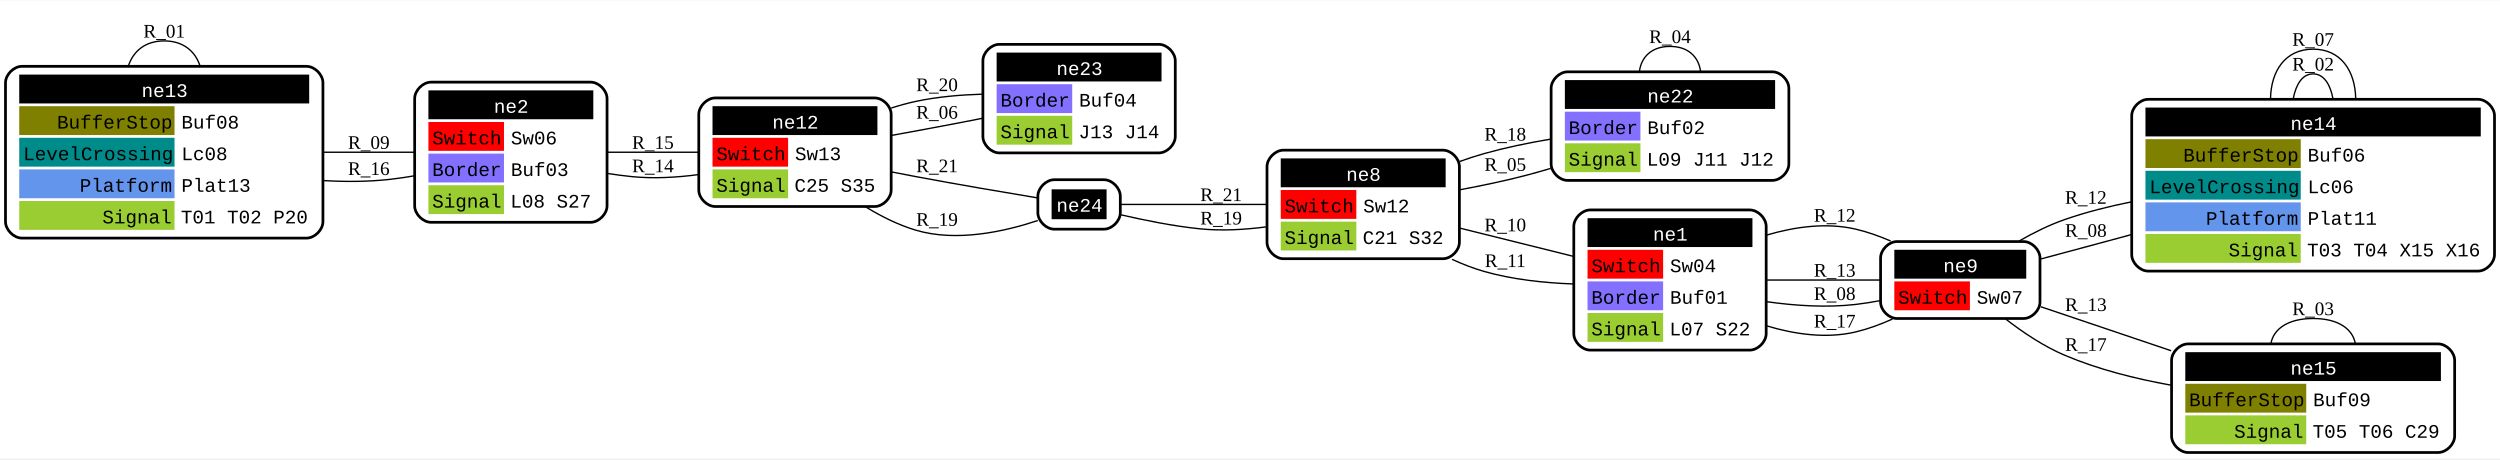
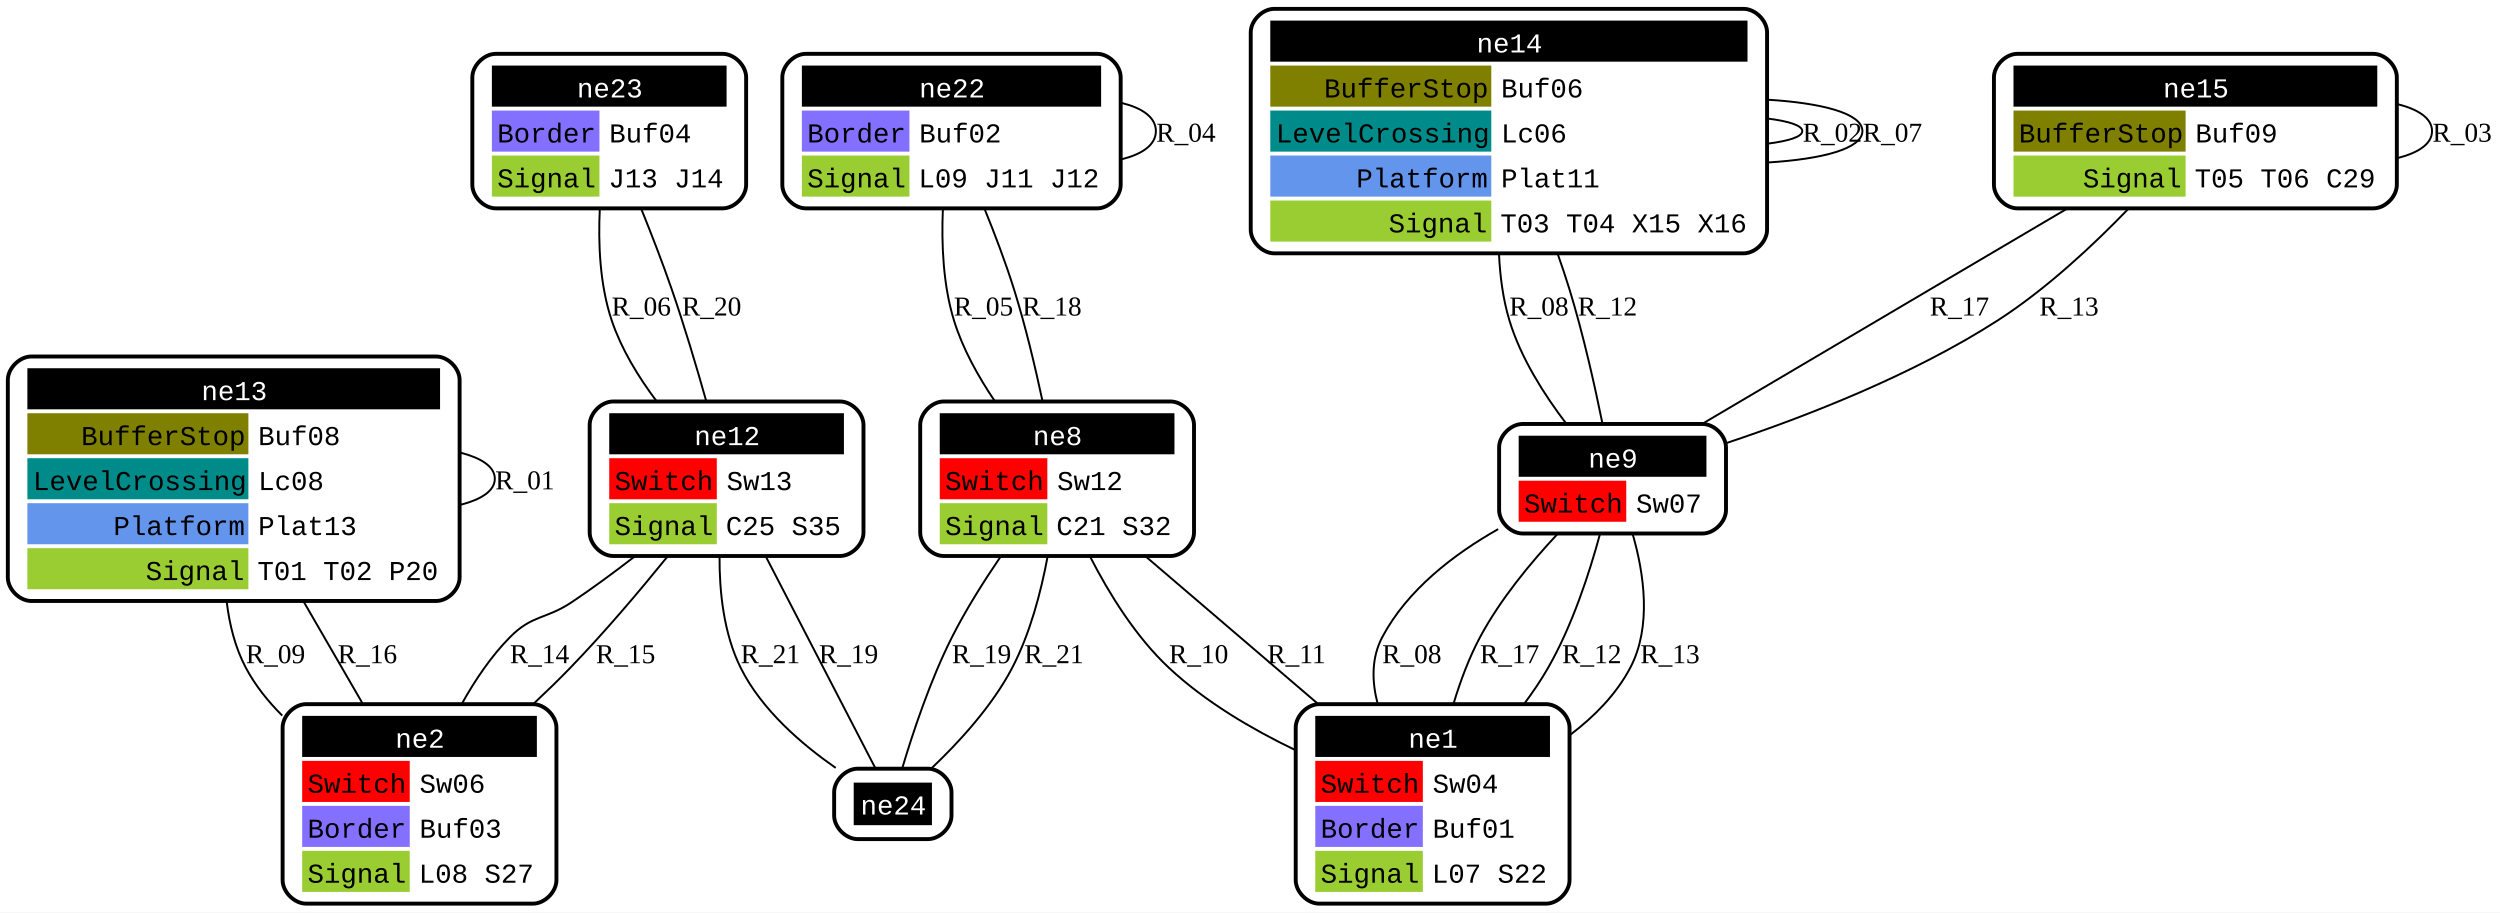
- <svg xmlns="http://www.w3.org/2000/svg" width="1819pt" height="334pt" viewBox="0.00 0.00 1819.25 333.50">
-   <g id="graph0" class="graph" transform="scale(1 1) rotate(0) translate(4 329.5)">
-     <polygon fill="white" stroke="none" points="-4,4 -4,-329.5 1815.25,-329.5 1815.25,4 -4,4" />
+ <svg xmlns="http://www.w3.org/2000/svg" width="7200pt" height="2628pt" viewBox="0.00 0.00 7200.00 2627.65">
+   <g id="graph0" class="graph" transform="scale(5.6327 5.6327) rotate(0) translate(4 462.5)">
+     <polygon fill="white" stroke="none" points="-4,4 -4,-462.5 1274.25,-462.5 1274.25,4 -4,4" />
    <g id="node1" class="node">
-       <path fill="white" stroke="black" stroke-width="2" d="M12,-156.5C12,-156.5 219,-156.5 219,-156.5 225,-156.5 231,-162.5 231,-168.5 231,-168.5 231,-269.5 231,-269.5 231,-275.5 225,-281.5 219,-281.5 219,-281.5 12,-281.5 12,-281.5 6,-281.5 0,-275.5 0,-269.5 0,-269.5 0,-168.5 0,-168.5 0,-162.5 6,-156.5 12,-156.5" />
-       <polygon fill="white" stroke="none" points="8,-160.5 8,-277.5 223,-277.5 223,-160.5 8,-160.5" />
-       <polygon fill="black" stroke="none" points="10,-254.5 10,-275.5 221,-275.5 221,-254.5 10,-254.5" />
-       <text text-anchor="start" x="99" y="-259.2" font-family="Courier New" font-size="14.00" fill="white">ne13</text>
-       <polygon fill="olive" stroke="none" points="10,-231.5 10,-252.5 123,-252.5 123,-231.5 10,-231.5" />
-       <text text-anchor="start" x="37.5" y="-236.2" font-family="Courier New" font-size="14.00">BufferStop</text>
-       <text text-anchor="start" x="128" y="-236.2" font-family="Courier New" font-size="14.00">Buf08</text>
-       <polygon fill="darkcyan" stroke="none" points="10,-208.5 10,-229.5 123,-229.5 123,-208.5 10,-208.5" />
-       <text text-anchor="start" x="12.88" y="-213.2" font-family="Courier New" font-size="14.00">LevelCrossing</text>
-       <text text-anchor="start" x="128" y="-213.2" font-family="Courier New" font-size="14.00">Lc08</text>
-       <polygon fill="cornflowerblue" stroke="none" points="10,-185.5 10,-206.5 123,-206.5 123,-185.5 10,-185.5" />
-       <text text-anchor="start" x="54" y="-190.2" font-family="Courier New" font-size="14.00">Platform</text>
-       <text text-anchor="start" x="128" y="-190.2" font-family="Courier New" font-size="14.00">Plat13</text>
-       <polygon fill="yellowgreen" stroke="none" points="10,-162.5 10,-183.5 123,-183.5 123,-162.5 10,-162.5" />
-       <text text-anchor="start" x="70.5" y="-167.2" font-family="Courier New" font-size="14.00">Signal</text>
-       <text text-anchor="start" x="127.62" y="-167.2" font-family="Courier New" font-size="14.00">T01 T02 P20</text>
+       <path fill="white" stroke="black" stroke-width="2" d="M12,-155.25C12,-155.25 219,-155.25 219,-155.25 225,-155.25 231,-161.25 231,-167.25 231,-167.25 231,-268.25 231,-268.25 231,-274.25 225,-280.25 219,-280.25 219,-280.25 12,-280.25 12,-280.25 6,-280.25 0,-274.25 0,-268.25 0,-268.25 0,-167.25 0,-167.25 0,-161.25 6,-155.25 12,-155.25" />
+       <polygon fill="white" stroke="none" points="8,-159.25 8,-276.25 223,-276.25 223,-159.25 8,-159.25" />
+       <polygon fill="black" stroke="none" points="10,-253.25 10,-274.25 221,-274.25 221,-253.25 10,-253.25" />
+       <text text-anchor="start" x="99" y="-257.95" font-family="Courier New" font-size="14.00" fill="white">ne13</text>
+       <polygon fill="olive" stroke="none" points="10,-230.25 10,-251.25 123,-251.25 123,-230.25 10,-230.25" />
+       <text text-anchor="start" x="37.5" y="-234.95" font-family="Courier New" font-size="14.00">BufferStop</text>
+       <text text-anchor="start" x="128" y="-234.95" font-family="Courier New" font-size="14.00">Buf08</text>
+       <polygon fill="darkcyan" stroke="none" points="10,-207.25 10,-228.25 123,-228.25 123,-207.25 10,-207.25" />
+       <text text-anchor="start" x="12.88" y="-211.95" font-family="Courier New" font-size="14.00">LevelCrossing</text>
+       <text text-anchor="start" x="128" y="-211.95" font-family="Courier New" font-size="14.00">Lc08</text>
+       <polygon fill="cornflowerblue" stroke="none" points="10,-184.25 10,-205.25 123,-205.25 123,-184.25 10,-184.25" />
+       <text text-anchor="start" x="54" y="-188.95" font-family="Courier New" font-size="14.00">Platform</text>
+       <text text-anchor="start" x="128" y="-188.95" font-family="Courier New" font-size="14.00">Plat13</text>
+       <polygon fill="yellowgreen" stroke="none" points="10,-161.25 10,-182.25 123,-182.25 123,-161.25 10,-161.25" />
+       <text text-anchor="start" x="70.5" y="-165.95" font-family="Courier New" font-size="14.00">Signal</text>
+       <text text-anchor="start" x="127.62" y="-165.95" font-family="Courier New" font-size="14.00">T01 T02 P20</text>
    </g>
    <g id="edge1" class="edge">
-       <path fill="none" stroke="black" d="M89.44,-281.83C93,-292.56 101.69,-300 115.5,-300 129.31,-300 138,-292.56 141.56,-281.83" />
-       <text text-anchor="middle" x="115.5" y="-302.45" font-family="Times New Roman,serif" font-size="14.00">R_01</text>
+       <path fill="none" stroke="black" d="M231.31,-231.11C242.15,-228.37 249,-223.91 249,-217.75 249,-211.59 242.15,-207.13 231.31,-204.39" />
+       <text text-anchor="middle" x="264.38" y="-212.32" font-family="Times New Roman,serif" font-size="14.00">R_01</text>
    </g>
    <g id="node10" class="node">
-       <path fill="white" stroke="black" stroke-width="2" d="M309.75,-168C309.75,-168 425.75,-168 425.75,-168 431.75,-168 437.75,-174 437.75,-180 437.75,-180 437.75,-258 437.75,-258 437.75,-264 431.75,-270 425.75,-270 425.75,-270 309.75,-270 309.75,-270 303.75,-270 297.75,-264 297.75,-258 297.75,-258 297.75,-180 297.75,-180 297.75,-174 303.75,-168 309.75,-168" />
-       <polygon fill="white" stroke="none" points="305.75,-172 305.75,-266 429.75,-266 429.75,-172 305.75,-172" />
-       <polygon fill="black" stroke="none" points="307.75,-243 307.75,-264 427.75,-264 427.75,-243 307.75,-243" />
-       <text text-anchor="start" x="355.38" y="-247.7" font-family="Courier New" font-size="14.00" fill="white">ne2</text>
-       <polygon fill="red" stroke="none" points="307.75,-220 307.75,-241 362.75,-241 362.75,-220 307.75,-220" />
-       <text text-anchor="start" x="310.5" y="-224.7" font-family="Courier New" font-size="14.00">Switch</text>
-       <text text-anchor="start" x="367.75" y="-224.7" font-family="Courier New" font-size="14.00">Sw06</text>
-       <polygon fill="#8470ff" stroke="none" points="307.75,-197 307.75,-218 362.75,-218 362.75,-197 307.75,-197" />
-       <text text-anchor="start" x="310.5" y="-201.7" font-family="Courier New" font-size="14.00">Border</text>
-       <text text-anchor="start" x="367.75" y="-201.7" font-family="Courier New" font-size="14.00">Buf03</text>
-       <polygon fill="yellowgreen" stroke="none" points="307.75,-174 307.75,-195 362.75,-195 362.75,-174 307.75,-174" />
-       <text text-anchor="start" x="310.5" y="-178.7" font-family="Courier New" font-size="14.00">Signal</text>
-       <text text-anchor="start" x="367.38" y="-178.7" font-family="Courier New" font-size="14.00">L08 S27</text>
+       <path fill="white" stroke="black" stroke-width="2" d="M152.5,-0.5C152.5,-0.5 268.5,-0.5 268.5,-0.5 274.5,-0.5 280.5,-6.5 280.5,-12.5 280.5,-12.5 280.5,-90.5 280.5,-90.5 280.5,-96.5 274.5,-102.5 268.5,-102.5 268.5,-102.5 152.5,-102.5 152.5,-102.5 146.5,-102.5 140.5,-96.5 140.5,-90.5 140.5,-90.5 140.5,-12.5 140.5,-12.5 140.5,-6.5 146.5,-0.5 152.5,-0.5" />
+       <polygon fill="white" stroke="none" points="148.5,-4.5 148.5,-98.5 272.5,-98.5 272.5,-4.5 148.5,-4.5" />
+       <polygon fill="black" stroke="none" points="150.5,-75.5 150.5,-96.5 270.5,-96.5 270.5,-75.5 150.5,-75.5" />
+       <text text-anchor="start" x="198.12" y="-80.2" font-family="Courier New" font-size="14.00" fill="white">ne2</text>
+       <polygon fill="red" stroke="none" points="150.5,-52.5 150.5,-73.5 205.5,-73.5 205.5,-52.5 150.5,-52.5" />
+       <text text-anchor="start" x="153.25" y="-57.2" font-family="Courier New" font-size="14.00">Switch</text>
+       <text text-anchor="start" x="210.5" y="-57.2" font-family="Courier New" font-size="14.00">Sw06</text>
+       <polygon fill="#8470ff" stroke="none" points="150.5,-29.5 150.5,-50.5 205.5,-50.5 205.5,-29.5 150.5,-29.5" />
+       <text text-anchor="start" x="153.25" y="-34.2" font-family="Courier New" font-size="14.00">Border</text>
+       <text text-anchor="start" x="210.5" y="-34.2" font-family="Courier New" font-size="14.00">Buf03</text>
+       <polygon fill="yellowgreen" stroke="none" points="150.5,-6.5 150.5,-27.5 205.5,-27.5 205.5,-6.5 150.5,-6.5" />
+       <text text-anchor="start" x="153.25" y="-11.2" font-family="Courier New" font-size="14.00">Signal</text>
+       <text text-anchor="start" x="210.12" y="-11.2" font-family="Courier New" font-size="14.00">L08 S27</text>
    </g>
    <g id="edge10" class="edge">
-       <path fill="none" stroke="black" d="M231.37,-219C253.99,-219 277.05,-219 297.58,-219" />
-       <text text-anchor="middle" x="264.38" y="-221.45" font-family="Times New Roman,serif" font-size="14.00">R_09</text>
+       <path fill="none" stroke="black" d="M111.92,-154.86C113.32,-143.12 116.27,-131.29 121.75,-121 126.51,-112.07 132.99,-103.94 140.31,-96.65" />
+       <text text-anchor="middle" x="136.88" y="-123.45" font-family="Times New Roman,serif" font-size="14.00">R_09</text>
    </g>
    <g id="node2" class="node">
-       <path fill="white" stroke="black" stroke-width="2" d="M1559.25,-132.5C1559.25,-132.5 1799.25,-132.5 1799.25,-132.5 1805.25,-132.5 1811.25,-138.5 1811.25,-144.5 1811.25,-144.5 1811.25,-245.5 1811.25,-245.5 1811.25,-251.5 1805.25,-257.5 1799.25,-257.5 1799.25,-257.5 1559.25,-257.5 1559.25,-257.5 1553.25,-257.5 1547.25,-251.5 1547.25,-245.5 1547.25,-245.5 1547.25,-144.5 1547.25,-144.5 1547.25,-138.5 1553.25,-132.5 1559.25,-132.5" />
-       <polygon fill="white" stroke="none" points="1555.25,-136.5 1555.25,-253.5 1803.25,-253.5 1803.25,-136.5 1555.25,-136.5" />
-       <polygon fill="black" stroke="none" points="1557.25,-230.5 1557.25,-251.5 1801.25,-251.5 1801.25,-230.5 1557.25,-230.5" />
-       <text text-anchor="start" x="1662.75" y="-235.2" font-family="Courier New" font-size="14.00" fill="white">ne14</text>
-       <polygon fill="olive" stroke="none" points="1557.25,-207.5 1557.25,-228.5 1670.25,-228.5 1670.25,-207.5 1557.25,-207.5" />
-       <text text-anchor="start" x="1584.75" y="-212.2" font-family="Courier New" font-size="14.00">BufferStop</text>
-       <text text-anchor="start" x="1675.25" y="-212.2" font-family="Courier New" font-size="14.00">Buf06</text>
-       <polygon fill="darkcyan" stroke="none" points="1557.25,-184.5 1557.25,-205.5 1670.25,-205.5 1670.25,-184.5 1557.25,-184.5" />
-       <text text-anchor="start" x="1560.12" y="-189.2" font-family="Courier New" font-size="14.00">LevelCrossing</text>
-       <text text-anchor="start" x="1675.25" y="-189.2" font-family="Courier New" font-size="14.00">Lc06</text>
-       <polygon fill="cornflowerblue" stroke="none" points="1557.25,-161.5 1557.25,-182.5 1670.25,-182.5 1670.25,-161.5 1557.25,-161.5" />
-       <text text-anchor="start" x="1601.25" y="-166.2" font-family="Courier New" font-size="14.00">Platform</text>
-       <text text-anchor="start" x="1675.25" y="-166.2" font-family="Courier New" font-size="14.00">Plat11</text>
-       <polygon fill="yellowgreen" stroke="none" points="1557.25,-138.5 1557.25,-159.5 1670.25,-159.5 1670.25,-138.5 1557.25,-138.5" />
-       <text text-anchor="start" x="1617.75" y="-143.2" font-family="Courier New" font-size="14.00">Signal</text>
-       <text text-anchor="start" x="1674.88" y="-143.2" font-family="Courier New" font-size="14.00">T03 T04 X15 X16</text>
+       <path fill="white" stroke="black" stroke-width="2" d="M647.5,-333C647.5,-333 887.5,-333 887.5,-333 893.5,-333 899.5,-339 899.5,-345 899.5,-345 899.5,-446 899.5,-446 899.5,-452 893.5,-458 887.5,-458 887.5,-458 647.5,-458 647.5,-458 641.5,-458 635.5,-452 635.5,-446 635.5,-446 635.5,-345 635.5,-345 635.5,-339 641.5,-333 647.5,-333" />
+       <polygon fill="white" stroke="none" points="643.5,-337 643.5,-454 891.5,-454 891.5,-337 643.5,-337" />
+       <polygon fill="black" stroke="none" points="645.5,-431 645.5,-452 889.5,-452 889.5,-431 645.5,-431" />
+       <text text-anchor="start" x="751" y="-435.7" font-family="Courier New" font-size="14.00" fill="white">ne14</text>
+       <polygon fill="olive" stroke="none" points="645.5,-408 645.5,-429 758.5,-429 758.5,-408 645.5,-408" />
+       <text text-anchor="start" x="673" y="-412.7" font-family="Courier New" font-size="14.00">BufferStop</text>
+       <text text-anchor="start" x="763.5" y="-412.7" font-family="Courier New" font-size="14.00">Buf06</text>
+       <polygon fill="darkcyan" stroke="none" points="645.5,-385 645.5,-406 758.5,-406 758.5,-385 645.5,-385" />
+       <text text-anchor="start" x="648.38" y="-389.7" font-family="Courier New" font-size="14.00">LevelCrossing</text>
+       <text text-anchor="start" x="763.5" y="-389.7" font-family="Courier New" font-size="14.00">Lc06</text>
+       <polygon fill="cornflowerblue" stroke="none" points="645.5,-362 645.5,-383 758.5,-383 758.5,-362 645.5,-362" />
+       <text text-anchor="start" x="689.5" y="-366.7" font-family="Courier New" font-size="14.00">Platform</text>
+       <text text-anchor="start" x="763.5" y="-366.7" font-family="Courier New" font-size="14.00">Plat11</text>
+       <polygon fill="yellowgreen" stroke="none" points="645.5,-339 645.5,-360 758.5,-360 758.5,-339 645.5,-339" />
+       <text text-anchor="start" x="706" y="-343.7" font-family="Courier New" font-size="14.00">Signal</text>
+       <text text-anchor="start" x="763.12" y="-343.7" font-family="Courier New" font-size="14.00">T03 T04 X15 X16</text>
    </g>
    <g id="edge2" class="edge">
-       <path fill="none" stroke="black" d="M1664.78,-257.83C1666.75,-268.56 1671.58,-276 1679.25,-276 1686.92,-276 1691.75,-268.56 1693.72,-257.83" />
-       <text text-anchor="middle" x="1679.25" y="-278.45" font-family="Times New Roman,serif" font-size="14.00">R_02</text>
+       <path fill="none" stroke="black" d="M899.64,-401.94C910.65,-400.55 917.5,-398.41 917.5,-395.5 917.5,-392.59 910.65,-390.45 899.64,-389.06" />
+       <text text-anchor="middle" x="932.88" y="-390.07" font-family="Times New Roman,serif" font-size="14.00">R_02</text>
    </g>
    <g id="edge7" class="edge">
-       <path fill="none" stroke="black" d="M1648.25,-257.84C1648.57,-278.01 1658.9,-294 1679.25,-294 1699.6,-294 1709.93,-278.01 1710.25,-257.84" />
-       <text text-anchor="middle" x="1679.25" y="-296.45" font-family="Times New Roman,serif" font-size="14.00">R_07</text>
+       <path fill="none" stroke="black" d="M899.86,-411.55C927.86,-409.83 948.25,-404.48 948.25,-395.5 948.25,-386.52 927.86,-381.17 899.86,-379.45" />
+       <text text-anchor="middle" x="963.62" y="-390.07" font-family="Times New Roman,serif" font-size="14.00">R_07</text>
    </g>
    <g id="node8" class="node">
-       <path fill="white" stroke="black" stroke-width="2" d="M1376.5,-98C1376.5,-98 1468.5,-98 1468.5,-98 1474.5,-98 1480.5,-104 1480.5,-110 1480.5,-110 1480.5,-142 1480.5,-142 1480.5,-148 1474.5,-154 1468.5,-154 1468.5,-154 1376.5,-154 1376.5,-154 1370.5,-154 1364.5,-148 1364.5,-142 1364.5,-142 1364.5,-110 1364.5,-110 1364.5,-104 1370.5,-98 1376.5,-98" />
-       <polygon fill="white" stroke="none" points="1372.5,-102 1372.5,-150 1472.5,-150 1472.5,-102 1372.5,-102" />
-       <polygon fill="black" stroke="none" points="1374.5,-127 1374.5,-148 1470.5,-148 1470.5,-127 1374.5,-127" />
-       <text text-anchor="start" x="1410.12" y="-131.7" font-family="Courier New" font-size="14.00" fill="white">ne9</text>
-       <polygon fill="red" stroke="none" points="1374.5,-104 1374.5,-125 1429.5,-125 1429.5,-104 1374.5,-104" />
-       <text text-anchor="start" x="1377.25" y="-108.7" font-family="Courier New" font-size="14.00">Switch</text>
-       <text text-anchor="start" x="1434.5" y="-108.7" font-family="Courier New" font-size="14.00">Sw07</text>
+       <path fill="white" stroke="black" stroke-width="2" d="M774.5,-189.75C774.5,-189.75 866.5,-189.75 866.5,-189.75 872.5,-189.75 878.5,-195.75 878.5,-201.75 878.5,-201.75 878.5,-233.75 878.5,-233.75 878.5,-239.75 872.5,-245.75 866.5,-245.75 866.5,-245.75 774.5,-245.75 774.5,-245.75 768.5,-245.75 762.5,-239.75 762.5,-233.75 762.5,-233.75 762.5,-201.75 762.5,-201.75 762.5,-195.75 768.5,-189.75 774.5,-189.75" />
+       <polygon fill="white" stroke="none" points="770.5,-193.75 770.5,-241.75 870.5,-241.75 870.5,-193.75 770.5,-193.75" />
+       <polygon fill="black" stroke="none" points="772.5,-218.75 772.5,-239.75 868.5,-239.75 868.5,-218.75 772.5,-218.75" />
+       <text text-anchor="start" x="808.12" y="-223.45" font-family="Courier New" font-size="14.00" fill="white">ne9</text>
+       <polygon fill="red" stroke="none" points="772.5,-195.75 772.5,-216.75 827.5,-216.75 827.5,-195.75 772.5,-195.75" />
+       <text text-anchor="start" x="775.25" y="-200.45" font-family="Courier New" font-size="14.00">Switch</text>
+       <text text-anchor="start" x="832.5" y="-200.45" font-family="Courier New" font-size="14.00">Sw07</text>
    </g>
    <g id="edge8" class="edge">
-       <path fill="none" stroke="black" d="M1547.04,-159.07C1541.03,-157.44 1535.07,-155.82 1529.25,-154.25 1513.57,-150.01 1496.56,-145.45 1480.87,-141.26" />
-       <text text-anchor="middle" x="1513.88" y="-157.45" font-family="Times New Roman,serif" font-size="14.00">R_08</text>
+       <path fill="none" stroke="black" d="M762.44,-332.68C762.96,-321.23 764.51,-309.49 767.75,-298.75 773.56,-279.48 785.66,-260.55 796.81,-245.95" />
+       <text text-anchor="middle" x="782.88" y="-301.2" font-family="Times New Roman,serif" font-size="14.00">R_08</text>
    </g>
    <g id="node3" class="node">
-       <path fill="white" stroke="black" stroke-width="2" d="M1588.25,-0.5C1588.25,-0.5 1770.25,-0.5 1770.25,-0.5 1776.25,-0.5 1782.25,-6.5 1782.25,-12.5 1782.25,-12.5 1782.25,-67.5 1782.25,-67.5 1782.25,-73.5 1776.25,-79.5 1770.25,-79.5 1770.25,-79.5 1588.25,-79.5 1588.25,-79.5 1582.25,-79.5 1576.25,-73.5 1576.25,-67.5 1576.25,-67.5 1576.25,-12.5 1576.25,-12.5 1576.25,-6.5 1582.25,-0.5 1588.25,-0.5" />
-       <polygon fill="white" stroke="none" points="1584.25,-4.5 1584.25,-75.5 1774.25,-75.5 1774.25,-4.5 1584.25,-4.5" />
-       <polygon fill="black" stroke="none" points="1586.25,-52.5 1586.25,-73.5 1772.25,-73.5 1772.25,-52.5 1586.25,-52.5" />
-       <text text-anchor="start" x="1662.75" y="-57.2" font-family="Courier New" font-size="14.00" fill="white">ne15</text>
-       <polygon fill="olive" stroke="none" points="1586.25,-29.5 1586.25,-50.5 1674.25,-50.5 1674.25,-29.5 1586.25,-29.5" />
-       <text text-anchor="start" x="1589" y="-34.2" font-family="Courier New" font-size="14.00">BufferStop</text>
-       <text text-anchor="start" x="1679.25" y="-34.2" font-family="Courier New" font-size="14.00">Buf09</text>
-       <polygon fill="yellowgreen" stroke="none" points="1586.25,-6.5 1586.25,-27.5 1674.25,-27.5 1674.25,-6.5 1586.25,-6.5" />
-       <text text-anchor="start" x="1621.75" y="-11.2" font-family="Courier New" font-size="14.00">Signal</text>
-       <text text-anchor="start" x="1678.88" y="-11.2" font-family="Courier New" font-size="14.00">T05 T06 C29</text>
+       <path fill="white" stroke="black" stroke-width="2" d="M1027.5,-356C1027.5,-356 1209.5,-356 1209.5,-356 1215.5,-356 1221.5,-362 1221.5,-368 1221.5,-368 1221.5,-423 1221.5,-423 1221.5,-429 1215.5,-435 1209.5,-435 1209.5,-435 1027.5,-435 1027.5,-435 1021.5,-435 1015.5,-429 1015.5,-423 1015.5,-423 1015.5,-368 1015.5,-368 1015.5,-362 1021.5,-356 1027.5,-356" />
+       <polygon fill="white" stroke="none" points="1023.5,-360 1023.5,-431 1213.5,-431 1213.5,-360 1023.5,-360" />
+       <polygon fill="black" stroke="none" points="1025.5,-408 1025.5,-429 1211.5,-429 1211.5,-408 1025.5,-408" />
+       <text text-anchor="start" x="1102" y="-412.7" font-family="Courier New" font-size="14.00" fill="white">ne15</text>
+       <polygon fill="olive" stroke="none" points="1025.5,-385 1025.5,-406 1113.5,-406 1113.5,-385 1025.5,-385" />
+       <text text-anchor="start" x="1028.25" y="-389.7" font-family="Courier New" font-size="14.00">BufferStop</text>
+       <text text-anchor="start" x="1118.5" y="-389.7" font-family="Courier New" font-size="14.00">Buf09</text>
+       <polygon fill="yellowgreen" stroke="none" points="1025.5,-362 1025.5,-383 1113.5,-383 1113.5,-362 1025.5,-362" />
+       <text text-anchor="start" x="1061" y="-366.7" font-family="Courier New" font-size="14.00">Signal</text>
+       <text text-anchor="start" x="1118.12" y="-366.7" font-family="Courier New" font-size="14.00">T05 T06 C29</text>
    </g>
    <g id="edge3" class="edge">
-       <path fill="none" stroke="black" d="M1648.56,-79.85C1650.45,-90.2 1660.68,-98 1679.25,-98 1697.82,-98 1708.05,-90.2 1709.94,-79.85" />
-       <text text-anchor="middle" x="1679.25" y="-100.45" font-family="Times New Roman,serif" font-size="14.00">R_03</text>
+       <path fill="none" stroke="black" d="M1221.77,-409.31C1232.58,-406.61 1239.5,-402.01 1239.5,-395.5 1239.5,-388.99 1232.58,-384.39 1221.77,-381.69" />
+       <text text-anchor="middle" x="1254.88" y="-390.07" font-family="Times New Roman,serif" font-size="14.00">R_03</text>
    </g>
    <g id="edge20" class="edge">
-       <path fill="none" stroke="black" d="M1576.09,-49.45C1550.1,-54.08 1522.7,-60.98 1498.5,-71.25 1483.21,-77.74 1468.09,-87.87 1455.47,-97.66" />
-       <text text-anchor="middle" x="1513.88" y="-74.45" font-family="Times New Roman,serif" font-size="14.00">R_17</text>
+       <path fill="none" stroke="black" d="M1052.56,-355.65C1030.37,-342.58 1005.49,-327.91 982.75,-314.5 943.73,-291.49 899.44,-265.35 867,-246.2" />
+       <text text-anchor="middle" x="997.88" y="-301.2" font-family="Times New Roman,serif" font-size="14.00">R_17</text>
    </g>
    <g id="node4" class="node">
-       <path fill="white" stroke="black" stroke-width="2" d="M1136.75,-198.5C1136.75,-198.5 1285.75,-198.5 1285.75,-198.5 1291.75,-198.5 1297.75,-204.5 1297.75,-210.5 1297.75,-210.5 1297.75,-265.5 1297.75,-265.5 1297.75,-271.5 1291.75,-277.5 1285.75,-277.5 1285.75,-277.5 1136.75,-277.5 1136.75,-277.5 1130.75,-277.5 1124.75,-271.5 1124.75,-265.5 1124.75,-265.5 1124.75,-210.5 1124.75,-210.5 1124.75,-204.5 1130.75,-198.5 1136.75,-198.5" />
-       <polygon fill="white" stroke="none" points="1132.75,-202.5 1132.75,-273.5 1289.75,-273.5 1289.75,-202.5 1132.75,-202.5" />
-       <polygon fill="black" stroke="none" points="1134.75,-250.5 1134.75,-271.5 1287.75,-271.5 1287.75,-250.5 1134.75,-250.5" />
-       <text text-anchor="start" x="1194.75" y="-255.2" font-family="Courier New" font-size="14.00" fill="white">ne22</text>
-       <polygon fill="#8470ff" stroke="none" points="1134.75,-227.5 1134.75,-248.5 1189.75,-248.5 1189.75,-227.5 1134.75,-227.5" />
-       <text text-anchor="start" x="1137.5" y="-232.2" font-family="Courier New" font-size="14.00">Border</text>
-       <text text-anchor="start" x="1194.75" y="-232.2" font-family="Courier New" font-size="14.00">Buf02</text>
-       <polygon fill="yellowgreen" stroke="none" points="1134.75,-204.5 1134.75,-225.5 1189.75,-225.5 1189.75,-204.5 1134.75,-204.5" />
-       <text text-anchor="start" x="1137.5" y="-209.2" font-family="Courier New" font-size="14.00">Signal</text>
-       <text text-anchor="start" x="1194.38" y="-209.2" font-family="Courier New" font-size="14.00">L09 J11 J12</text>
+       <path fill="white" stroke="black" stroke-width="2" d="M408,-356C408,-356 557,-356 557,-356 563,-356 569,-362 569,-368 569,-368 569,-423 569,-423 569,-429 563,-435 557,-435 557,-435 408,-435 408,-435 402,-435 396,-429 396,-423 396,-423 396,-368 396,-368 396,-362 402,-356 408,-356" />
+       <polygon fill="white" stroke="none" points="404,-360 404,-431 561,-431 561,-360 404,-360" />
+       <polygon fill="black" stroke="none" points="406,-408 406,-429 559,-429 559,-408 406,-408" />
+       <text text-anchor="start" x="466" y="-412.7" font-family="Courier New" font-size="14.00" fill="white">ne22</text>
+       <polygon fill="#8470ff" stroke="none" points="406,-385 406,-406 461,-406 461,-385 406,-385" />
+       <text text-anchor="start" x="408.75" y="-389.7" font-family="Courier New" font-size="14.00">Border</text>
+       <text text-anchor="start" x="466" y="-389.7" font-family="Courier New" font-size="14.00">Buf02</text>
+       <polygon fill="yellowgreen" stroke="none" points="406,-362 406,-383 461,-383 461,-362 406,-362" />
+       <text text-anchor="start" x="408.75" y="-366.7" font-family="Courier New" font-size="14.00">Signal</text>
+       <text text-anchor="start" x="465.62" y="-366.7" font-family="Courier New" font-size="14.00">L09 J11 J12</text>
    </g>
    <g id="edge4" class="edge">
-       <path fill="none" stroke="black" d="M1189.01,-277.85C1190.37,-288.2 1197.79,-296 1211.25,-296 1224.71,-296 1232.13,-288.2 1233.49,-277.85" />
-       <text text-anchor="middle" x="1211.25" y="-298.45" font-family="Times New Roman,serif" font-size="14.00">R_04</text>
+       <path fill="none" stroke="black" d="M569.39,-409.92C580.03,-407.34 587,-402.53 587,-395.5 587,-388.47 580.03,-383.66 569.39,-381.08" />
+       <text text-anchor="middle" x="602.38" y="-390.07" font-family="Times New Roman,serif" font-size="14.00">R_04</text>
    </g>
    <g id="node5" class="node">
-       <path fill="white" stroke="black" stroke-width="2" d="M930,-141.5C930,-141.5 1046,-141.5 1046,-141.5 1052,-141.5 1058,-147.5 1058,-153.5 1058,-153.5 1058,-208.5 1058,-208.5 1058,-214.5 1052,-220.5 1046,-220.5 1046,-220.5 930,-220.5 930,-220.5 924,-220.5 918,-214.5 918,-208.5 918,-208.5 918,-153.5 918,-153.5 918,-147.5 924,-141.5 930,-141.5" />
-       <polygon fill="white" stroke="none" points="926,-145.5 926,-216.5 1050,-216.5 1050,-145.5 926,-145.5" />
-       <polygon fill="black" stroke="none" points="928,-193.5 928,-214.5 1048,-214.5 1048,-193.5 928,-193.5" />
-       <text text-anchor="start" x="975.62" y="-198.2" font-family="Courier New" font-size="14.00" fill="white">ne8</text>
-       <polygon fill="red" stroke="none" points="928,-170.5 928,-191.5 983,-191.5 983,-170.5 928,-170.5" />
-       <text text-anchor="start" x="930.75" y="-175.2" font-family="Courier New" font-size="14.00">Switch</text>
-       <text text-anchor="start" x="988" y="-175.2" font-family="Courier New" font-size="14.00">Sw12</text>
-       <polygon fill="yellowgreen" stroke="none" points="928,-147.5 928,-168.5 983,-168.5 983,-147.5 928,-147.5" />
-       <text text-anchor="start" x="930.75" y="-152.2" font-family="Courier New" font-size="14.00">Signal</text>
-       <text text-anchor="start" x="987.62" y="-152.2" font-family="Courier New" font-size="14.00">C21 S32</text>
+       <path fill="white" stroke="black" stroke-width="2" d="M478.5,-178.25C478.5,-178.25 594.5,-178.25 594.5,-178.25 600.5,-178.25 606.5,-184.25 606.5,-190.25 606.5,-190.25 606.5,-245.25 606.5,-245.25 606.5,-251.25 600.5,-257.25 594.5,-257.25 594.5,-257.25 478.5,-257.25 478.5,-257.25 472.5,-257.25 466.5,-251.25 466.5,-245.25 466.5,-245.25 466.5,-190.25 466.5,-190.25 466.5,-184.25 472.5,-178.25 478.5,-178.25" />
+       <polygon fill="white" stroke="none" points="474.5,-182.25 474.5,-253.25 598.5,-253.25 598.5,-182.25 474.5,-182.25" />
+       <polygon fill="black" stroke="none" points="476.5,-230.25 476.5,-251.25 596.5,-251.25 596.5,-230.25 476.5,-230.25" />
+       <text text-anchor="start" x="524.12" y="-234.95" font-family="Courier New" font-size="14.00" fill="white">ne8</text>
+       <polygon fill="red" stroke="none" points="476.5,-207.25 476.5,-228.25 531.5,-228.25 531.5,-207.25 476.5,-207.25" />
+       <text text-anchor="start" x="479.25" y="-211.95" font-family="Courier New" font-size="14.00">Switch</text>
+       <text text-anchor="start" x="536.5" y="-211.95" font-family="Courier New" font-size="14.00">Sw12</text>
+       <polygon fill="yellowgreen" stroke="none" points="476.5,-184.25 476.5,-205.25 531.5,-205.25 531.5,-184.25 476.5,-184.25" />
+       <text text-anchor="start" x="479.25" y="-188.95" font-family="Courier New" font-size="14.00">Signal</text>
+       <text text-anchor="start" x="536.12" y="-188.95" font-family="Courier New" font-size="14.00">C21 S32</text>
    </g>
    <g id="edge5" class="edge">
-       <path fill="none" stroke="black" d="M1124.43,-207.23C1118.48,-205.45 1112.54,-203.76 1106.75,-202.25 1091.17,-198.18 1074.24,-194.63 1058.19,-191.65" />
-       <text text-anchor="middle" x="1091.38" y="-205.45" font-family="Times New Roman,serif" font-size="14.00">R_05</text>
+       <path fill="none" stroke="black" d="M478.09,-355.52C477.33,-337.84 478.19,-316.87 483.75,-298.75 488.19,-284.28 496.15,-269.99 504.55,-257.57" />
+       <text text-anchor="middle" x="498.88" y="-301.2" font-family="Times New Roman,serif" font-size="14.00">R_05</text>
    </g>
    <g id="edge22" class="edge">
-       <path fill="none" stroke="black" d="M1058.24,-212.28C1064.18,-214.41 1070.16,-216.35 1076,-218 1091.42,-222.35 1108.12,-225.8 1124.34,-228.52" />
-       <text text-anchor="middle" x="1091.38" y="-227.45" font-family="Times New Roman,serif" font-size="14.00">R_18</text>
+       <path fill="none" stroke="black" d="M529.06,-257.32C525.3,-274.93 520.31,-295.94 514.5,-314.5 510.21,-328.21 504.64,-342.88 499.35,-355.87" />
+       <text text-anchor="middle" x="533.88" y="-301.2" font-family="Times New Roman,serif" font-size="14.00">R_18</text>
    </g>
    <g id="node9" class="node">
-       <path fill="white" stroke="black" stroke-width="2" d="M1153.25,-75C1153.25,-75 1269.25,-75 1269.25,-75 1275.25,-75 1281.25,-81 1281.25,-87 1281.25,-87 1281.25,-165 1281.25,-165 1281.25,-171 1275.25,-177 1269.25,-177 1269.25,-177 1153.25,-177 1153.25,-177 1147.25,-177 1141.25,-171 1141.25,-165 1141.25,-165 1141.25,-87 1141.25,-87 1141.25,-81 1147.25,-75 1153.25,-75" />
-       <polygon fill="white" stroke="none" points="1149.25,-79 1149.25,-173 1273.25,-173 1273.25,-79 1149.25,-79" />
-       <polygon fill="black" stroke="none" points="1151.25,-150 1151.25,-171 1271.25,-171 1271.25,-150 1151.25,-150" />
-       <text text-anchor="start" x="1198.88" y="-154.7" font-family="Courier New" font-size="14.00" fill="white">ne1</text>
-       <polygon fill="red" stroke="none" points="1151.25,-127 1151.25,-148 1206.25,-148 1206.25,-127 1151.25,-127" />
-       <text text-anchor="start" x="1154" y="-131.7" font-family="Courier New" font-size="14.00">Switch</text>
-       <text text-anchor="start" x="1211.25" y="-131.7" font-family="Courier New" font-size="14.00">Sw04</text>
-       <polygon fill="#8470ff" stroke="none" points="1151.25,-104 1151.25,-125 1206.25,-125 1206.25,-104 1151.25,-104" />
-       <text text-anchor="start" x="1154" y="-108.7" font-family="Courier New" font-size="14.00">Border</text>
-       <text text-anchor="start" x="1211.25" y="-108.7" font-family="Courier New" font-size="14.00">Buf01</text>
-       <polygon fill="yellowgreen" stroke="none" points="1151.25,-81 1151.25,-102 1206.25,-102 1206.25,-81 1151.25,-81" />
-       <text text-anchor="start" x="1154" y="-85.7" font-family="Courier New" font-size="14.00">Signal</text>
-       <text text-anchor="start" x="1210.88" y="-85.7" font-family="Courier New" font-size="14.00">L07 S22</text>
+       <path fill="white" stroke="black" stroke-width="2" d="M670.5,-0.5C670.5,-0.5 786.5,-0.5 786.5,-0.5 792.5,-0.5 798.5,-6.5 798.5,-12.5 798.5,-12.5 798.5,-90.5 798.5,-90.5 798.5,-96.5 792.5,-102.5 786.5,-102.5 786.5,-102.5 670.5,-102.5 670.5,-102.5 664.5,-102.5 658.5,-96.5 658.5,-90.5 658.5,-90.5 658.5,-12.5 658.5,-12.5 658.5,-6.5 664.5,-0.5 670.5,-0.5" />
+       <polygon fill="white" stroke="none" points="666.5,-4.5 666.5,-98.5 790.5,-98.5 790.5,-4.5 666.5,-4.5" />
+       <polygon fill="black" stroke="none" points="668.5,-75.5 668.5,-96.5 788.5,-96.5 788.5,-75.5 668.5,-75.5" />
+       <text text-anchor="start" x="716.12" y="-80.2" font-family="Courier New" font-size="14.00" fill="white">ne1</text>
+       <polygon fill="red" stroke="none" points="668.5,-52.5 668.5,-73.5 723.5,-73.5 723.5,-52.5 668.5,-52.5" />
+       <text text-anchor="start" x="671.25" y="-57.2" font-family="Courier New" font-size="14.00">Switch</text>
+       <text text-anchor="start" x="728.5" y="-57.2" font-family="Courier New" font-size="14.00">Sw04</text>
+       <polygon fill="#8470ff" stroke="none" points="668.5,-29.5 668.5,-50.5 723.5,-50.5 723.5,-29.5 668.5,-29.5" />
+       <text text-anchor="start" x="671.25" y="-34.2" font-family="Courier New" font-size="14.00">Border</text>
+       <text text-anchor="start" x="728.5" y="-34.2" font-family="Courier New" font-size="14.00">Buf01</text>
+       <polygon fill="yellowgreen" stroke="none" points="668.5,-6.5 668.5,-27.5 723.5,-27.5 723.5,-6.5 668.5,-6.5" />
+       <text text-anchor="start" x="671.25" y="-11.2" font-family="Courier New" font-size="14.00">Signal</text>
+       <text text-anchor="start" x="728.12" y="-11.2" font-family="Courier New" font-size="14.00">L07 S22</text>
    </g>
    <g id="edge11" class="edge">
-       <path fill="none" stroke="black" d="M1058.4,-163.75C1084.76,-157.2 1114.76,-149.74 1141.1,-143.19" />
-       <text text-anchor="middle" x="1091.38" y="-161.45" font-family="Times New Roman,serif" font-size="14.00">R_10</text>
+       <path fill="none" stroke="black" d="M553.42,-177.82C563.12,-158.89 576.76,-136.86 593.75,-121 612.26,-103.72 635.96,-89.73 658.31,-79.01" />
+       <text text-anchor="middle" x="608.88" y="-123.45" font-family="Times New Roman,serif" font-size="14.00">R_10</text>
    </g>
    <g id="node11" class="node">
-       <path fill="white" stroke="black" stroke-width="2" d="M763.25,-163C763.25,-163 799.25,-163 799.25,-163 805.25,-163 811.25,-169 811.25,-175 811.25,-175 811.25,-187 811.25,-187 811.25,-193 805.25,-199 799.25,-199 799.25,-199 763.25,-199 763.25,-199 757.25,-199 751.25,-193 751.25,-187 751.25,-187 751.25,-175 751.25,-175 751.25,-169 757.25,-163 763.25,-163" />
-       <polygon fill="white" stroke="none" points="759.25,-168.25 759.25,-194 803.25,-194 803.25,-168.25 759.25,-168.25" />
-       <polygon fill="black" stroke="none" points="761.25,-170.25 761.25,-192 801.25,-192 801.25,-170.25 761.25,-170.25" />
-       <text text-anchor="start" x="764.75" y="-175.7" font-family="Courier New" font-size="14.00" fill="white">ne24</text>
+       <path fill="white" stroke="black" stroke-width="2" d="M434.5,-33.5C434.5,-33.5 470.5,-33.5 470.5,-33.5 476.5,-33.5 482.5,-39.5 482.5,-45.5 482.5,-45.5 482.5,-57.5 482.5,-57.5 482.5,-63.5 476.5,-69.5 470.5,-69.5 470.5,-69.5 434.5,-69.5 434.5,-69.5 428.5,-69.5 422.5,-63.5 422.5,-57.5 422.5,-57.5 422.5,-45.5 422.5,-45.5 422.5,-39.5 428.5,-33.5 434.5,-33.5" />
+       <polygon fill="white" stroke="none" points="430.5,-38.62 430.5,-64.38 474.5,-64.38 474.5,-38.62 430.5,-38.62" />
+       <polygon fill="black" stroke="none" points="432.5,-40.62 432.5,-62.38 472.5,-62.38 472.5,-40.62 432.5,-40.62" />
+       <text text-anchor="start" x="436" y="-46.08" font-family="Courier New" font-size="14.00" fill="white">ne24</text>
    </g>
    <g id="edge23" class="edge">
-       <path fill="none" stroke="black" d="M917.72,-164.71C901.83,-162.61 884.99,-161.66 869.25,-163.25 849.77,-165.22 828.21,-169.6 811.42,-173.52" />
-       <text text-anchor="middle" x="884.62" y="-166.45" font-family="Times New Roman,serif" font-size="14.00">R_19</text>
+       <path fill="none" stroke="black" d="M507.7,-178.05C498.98,-165.3 489.85,-150.79 482.75,-136.75 471.53,-114.56 462.52,-87.2 457.34,-69.8" />
+       <text text-anchor="middle" x="497.88" y="-123.45" font-family="Times New Roman,serif" font-size="14.00">R_19</text>
    </g>
    <g id="node6" class="node">
-       <path fill="white" stroke="black" stroke-width="2" d="M723.25,-218.5C723.25,-218.5 839.25,-218.5 839.25,-218.5 845.25,-218.5 851.25,-224.5 851.25,-230.5 851.25,-230.5 851.25,-285.5 851.25,-285.5 851.25,-291.5 845.25,-297.5 839.25,-297.5 839.25,-297.5 723.25,-297.5 723.25,-297.5 717.25,-297.5 711.25,-291.5 711.25,-285.5 711.25,-285.5 711.25,-230.5 711.25,-230.5 711.25,-224.5 717.25,-218.5 723.25,-218.5" />
-       <polygon fill="white" stroke="none" points="719.25,-222.5 719.25,-293.5 843.25,-293.5 843.25,-222.5 719.25,-222.5" />
-       <polygon fill="black" stroke="none" points="721.25,-270.5 721.25,-291.5 841.25,-291.5 841.25,-270.5 721.25,-270.5" />
-       <text text-anchor="start" x="764.75" y="-275.2" font-family="Courier New" font-size="14.00" fill="white">ne23</text>
-       <polygon fill="#8470ff" stroke="none" points="721.25,-247.5 721.25,-268.5 776.25,-268.5 776.25,-247.5 721.25,-247.5" />
-       <text text-anchor="start" x="724" y="-252.2" font-family="Courier New" font-size="14.00">Border</text>
-       <text text-anchor="start" x="781.25" y="-252.2" font-family="Courier New" font-size="14.00">Buf04</text>
-       <polygon fill="yellowgreen" stroke="none" points="721.25,-224.5 721.25,-245.5 776.25,-245.5 776.25,-224.5 721.25,-224.5" />
-       <text text-anchor="start" x="724" y="-229.2" font-family="Courier New" font-size="14.00">Signal</text>
-       <text text-anchor="start" x="780.88" y="-229.2" font-family="Courier New" font-size="14.00">J13 J14</text>
+       <path fill="white" stroke="black" stroke-width="2" d="M249.5,-356C249.5,-356 365.5,-356 365.5,-356 371.5,-356 377.5,-362 377.5,-368 377.5,-368 377.5,-423 377.5,-423 377.5,-429 371.5,-435 365.5,-435 365.5,-435 249.5,-435 249.5,-435 243.5,-435 237.5,-429 237.5,-423 237.5,-423 237.5,-368 237.5,-368 237.5,-362 243.5,-356 249.5,-356" />
+       <polygon fill="white" stroke="none" points="245.5,-360 245.5,-431 369.5,-431 369.5,-360 245.5,-360" />
+       <polygon fill="black" stroke="none" points="247.5,-408 247.5,-429 367.5,-429 367.5,-408 247.5,-408" />
+       <text text-anchor="start" x="291" y="-412.7" font-family="Courier New" font-size="14.00" fill="white">ne23</text>
+       <polygon fill="#8470ff" stroke="none" points="247.5,-385 247.5,-406 302.5,-406 302.5,-385 247.5,-385" />
+       <text text-anchor="start" x="250.25" y="-389.7" font-family="Courier New" font-size="14.00">Border</text>
+       <text text-anchor="start" x="307.5" y="-389.7" font-family="Courier New" font-size="14.00">Buf04</text>
+       <polygon fill="yellowgreen" stroke="none" points="247.5,-362 247.5,-383 302.5,-383 302.5,-362 247.5,-362" />
+       <text text-anchor="start" x="250.25" y="-366.7" font-family="Courier New" font-size="14.00">Signal</text>
+       <text text-anchor="start" x="307.12" y="-366.7" font-family="Courier New" font-size="14.00">J13 J14</text>
    </g>
    <g id="node7" class="node">
-       <path fill="white" stroke="black" stroke-width="2" d="M516.5,-179.5C516.5,-179.5 632.5,-179.5 632.5,-179.5 638.5,-179.5 644.5,-185.5 644.5,-191.5 644.5,-191.5 644.5,-246.5 644.5,-246.5 644.5,-252.5 638.5,-258.5 632.5,-258.5 632.5,-258.5 516.5,-258.5 516.5,-258.5 510.5,-258.5 504.5,-252.5 504.5,-246.5 504.5,-246.5 504.5,-191.5 504.5,-191.5 504.5,-185.5 510.5,-179.5 516.5,-179.5" />
-       <polygon fill="white" stroke="none" points="512.5,-183.5 512.5,-254.5 636.5,-254.5 636.5,-183.5 512.5,-183.5" />
-       <polygon fill="black" stroke="none" points="514.5,-231.5 514.5,-252.5 634.5,-252.5 634.5,-231.5 514.5,-231.5" />
-       <text text-anchor="start" x="558" y="-236.2" font-family="Courier New" font-size="14.00" fill="white">ne12</text>
-       <polygon fill="red" stroke="none" points="514.5,-208.5 514.5,-229.5 569.5,-229.5 569.5,-208.5 514.5,-208.5" />
-       <text text-anchor="start" x="517.25" y="-213.2" font-family="Courier New" font-size="14.00">Switch</text>
-       <text text-anchor="start" x="574.5" y="-213.2" font-family="Courier New" font-size="14.00">Sw13</text>
-       <polygon fill="yellowgreen" stroke="none" points="514.5,-185.5 514.5,-206.5 569.5,-206.5 569.5,-185.5 514.5,-185.5" />
-       <text text-anchor="start" x="517.25" y="-190.2" font-family="Courier New" font-size="14.00">Signal</text>
-       <text text-anchor="start" x="574.12" y="-190.2" font-family="Courier New" font-size="14.00">C25 S35</text>
+       <path fill="white" stroke="black" stroke-width="2" d="M309.5,-178.25C309.5,-178.25 425.5,-178.25 425.5,-178.25 431.5,-178.25 437.5,-184.25 437.5,-190.25 437.5,-190.25 437.5,-245.25 437.5,-245.25 437.5,-251.25 431.5,-257.25 425.5,-257.25 425.5,-257.25 309.5,-257.25 309.5,-257.25 303.5,-257.25 297.5,-251.25 297.5,-245.25 297.5,-245.25 297.5,-190.25 297.5,-190.25 297.5,-184.25 303.5,-178.25 309.5,-178.25" />
+       <polygon fill="white" stroke="none" points="305.5,-182.25 305.5,-253.25 429.5,-253.25 429.5,-182.25 305.5,-182.25" />
+       <polygon fill="black" stroke="none" points="307.5,-230.25 307.5,-251.25 427.5,-251.25 427.5,-230.25 307.5,-230.25" />
+       <text text-anchor="start" x="351" y="-234.95" font-family="Courier New" font-size="14.00" fill="white">ne12</text>
+       <polygon fill="red" stroke="none" points="307.5,-207.25 307.5,-228.25 362.5,-228.25 362.5,-207.25 307.5,-207.25" />
+       <text text-anchor="start" x="310.25" y="-211.95" font-family="Courier New" font-size="14.00">Switch</text>
+       <text text-anchor="start" x="367.5" y="-211.95" font-family="Courier New" font-size="14.00">Sw13</text>
+       <polygon fill="yellowgreen" stroke="none" points="307.5,-184.25 307.5,-205.25 362.5,-205.25 362.5,-184.25 307.5,-184.25" />
+       <text text-anchor="start" x="310.25" y="-188.95" font-family="Courier New" font-size="14.00">Signal</text>
+       <text text-anchor="start" x="367.12" y="-188.95" font-family="Courier New" font-size="14.00">C25 S35</text>
    </g>
    <g id="edge6" class="edge">
-       <path fill="none" stroke="black" d="M710.95,-243.71C704.96,-242.52 699,-241.36 693.25,-240.25 677.64,-237.25 660.85,-234.15 644.97,-231.27" />
-       <text text-anchor="middle" x="677.88" y="-243.45" font-family="Times New Roman,serif" font-size="14.00">R_06</text>
+       <path fill="none" stroke="black" d="M302.69,-355.85C301.81,-338.04 302.68,-316.88 308.75,-298.75 313.68,-284.04 322.4,-269.79 331.64,-257.49" />
+       <text text-anchor="middle" x="323.88" y="-301.2" font-family="Times New Roman,serif" font-size="14.00">R_06</text>
    </g>
    <g id="edge25" class="edge">
-       <path fill="none" stroke="black" d="M644.53,-251.13C650.52,-253.07 656.56,-254.74 662.5,-256 678,-259.3 694.91,-260.78 710.95,-261.25" />
-       <text text-anchor="middle" x="677.88" y="-263.45" font-family="Times New Roman,serif" font-size="14.00">R_20</text>
+       <path fill="none" stroke="black" d="M357.03,-257.69C352.09,-275.18 345.89,-296 339.5,-314.5 334.81,-328.07 329.14,-342.72 323.88,-355.72" />
+       <text text-anchor="middle" x="359.88" y="-301.2" font-family="Times New Roman,serif" font-size="14.00">R_20</text>
    </g>
    <g id="edge17" class="edge">
-       <path fill="none" stroke="black" d="M504.22,-202.71C488.33,-200.61 471.49,-199.66 455.75,-201.25 449.92,-201.84 443.91,-202.64 437.89,-203.59" />
-       <text text-anchor="middle" x="471.12" y="-204.45" font-family="Times New Roman,serif" font-size="14.00">R_14</text>
+       <path fill="none" stroke="black" d="M320.31,-177.86C310.04,-169.92 299.07,-161.84 288.5,-154.75 275.03,-145.72 268.14,-148.3 256.75,-136.75 247.14,-127.01 238.94,-114.86 232.24,-102.86" />
+       <text text-anchor="middle" x="271.88" y="-123.45" font-family="Times New Roman,serif" font-size="14.00">R_14</text>
    </g>
    <g id="edge26" class="edge">
-       <path fill="none" stroke="black" d="M644.79,-204.66C650.78,-203.48 656.74,-202.33 662.5,-201.25 692.67,-195.58 727.31,-189.7 751.17,-185.74" />
-       <text text-anchor="middle" x="677.88" y="-204.45" font-family="Times New Roman,serif" font-size="14.00">R_21</text>
+       <path fill="none" stroke="black" d="M363.9,-178.16C363.79,-159.96 366.05,-138.46 374.75,-121 385.42,-99.58 405.99,-81.93 423.29,-69.91" />
+       <text text-anchor="middle" x="389.88" y="-123.45" font-family="Times New Roman,serif" font-size="14.00">R_21</text>
    </g>
    <g id="edge14" class="edge">
-       <path fill="none" stroke="black" d="M1465.33,-154.4C1475.78,-160.4 1487.23,-166.09 1498.5,-170 1513.98,-175.38 1530.58,-179.6 1547.22,-182.92" />
-       <text text-anchor="middle" x="1513.88" y="-181.45" font-family="Times New Roman,serif" font-size="14.00">R_12</text>
+       <path fill="none" stroke="black" d="M815.36,-245.85C811.43,-265.18 805.51,-291.67 798.5,-314.5 796.66,-320.48 794.6,-326.65 792.42,-332.79" />
+       <text text-anchor="middle" x="817.88" y="-301.2" font-family="Times New Roman,serif" font-size="14.00">R_12</text>
    </g>
    <g id="edge16" class="edge">
-       <path fill="none" stroke="black" d="M1480.99,-106.59C1509.02,-97.13 1543.59,-85.46 1575.91,-74.55" />
-       <text text-anchor="middle" x="1513.88" y="-103.45" font-family="Times New Roman,serif" font-size="14.00">R_13</text>
+       <path fill="none" stroke="black" d="M878.86,-236.05C919.6,-249.62 974.21,-270.86 1017.5,-298.75 1042.08,-314.58 1065.99,-336.84 1084.37,-355.91" />
+       <text text-anchor="middle" x="1053.88" y="-301.2" font-family="Times New Roman,serif" font-size="14.00">R_13</text>
    </g>
    <g id="edge9" class="edge">
-       <path fill="none" stroke="black" d="M1364.01,-110.97C1358.13,-109.86 1352.21,-108.92 1346.5,-108.25 1325.37,-105.78 1302.4,-107.28 1281.53,-110.24" />
-       <text text-anchor="middle" x="1331.12" y="-111.45" font-family="Times New Roman,serif" font-size="14.00">R_08</text>
+       <path fill="none" stroke="black" d="M762.01,-191.99C739.22,-179.09 715.53,-160.88 702.75,-136.75 697.17,-126.21 697.38,-114.27 700.37,-102.76" />
+       <text text-anchor="middle" x="717.88" y="-123.45" font-family="Times New Roman,serif" font-size="14.00">R_08</text>
    </g>
    <g id="edge21" class="edge">
-       <path fill="none" stroke="black" d="M1373.13,-97.6C1364.51,-93.74 1355.44,-90.37 1346.5,-88.25 1325.3,-83.22 1302.41,-86.39 1281.65,-92.62" />
-       <text text-anchor="middle" x="1331.12" y="-91.45" font-family="Times New Roman,serif" font-size="14.00">R_17</text>
+       <path fill="none" stroke="black" d="M792.18,-189.31C778.59,-174.79 763.06,-156.01 752.75,-136.75 747.15,-126.28 742.71,-114.37 739.24,-102.87" />
+       <text text-anchor="middle" x="767.88" y="-123.45" font-family="Times New Roman,serif" font-size="14.00">R_17</text>
    </g>
    <g id="edge12" class="edge">
-       <path fill="none" stroke="black" d="M1140.96,-123.14C1119.78,-123.88 1096.64,-126.35 1076,-132.25 1068.18,-134.49 1060.29,-137.55 1052.64,-141.05" />
-       <text text-anchor="middle" x="1091.38" y="-135.45" font-family="Times New Roman,serif" font-size="14.00">R_11</text>
+       <path fill="none" stroke="black" d="M669.5,-102.97C641.34,-127.06 608.17,-155.44 582,-177.83" />
+       <text text-anchor="middle" x="658.88" y="-123.45" font-family="Times New Roman,serif" font-size="14.00">R_11</text>
    </g>
    <g id="edge13" class="edge">
-       <path fill="none" stroke="black" d="M1281.66,-158.73C1302.43,-164.84 1325.31,-167.94 1346.5,-163 1354.98,-161.02 1363.61,-157.94 1371.85,-154.38" />
-       <text text-anchor="middle" x="1331.12" y="-168.45" font-family="Times New Roman,serif" font-size="14.00">R_12</text>
+       <path fill="none" stroke="black" d="M775.5,-102.91C779.88,-108.79 783.98,-114.88 787.5,-121 799.94,-142.65 808.73,-169.74 814.1,-189.58" />
+       <text text-anchor="middle" x="809.88" y="-123.45" font-family="Times New Roman,serif" font-size="14.00">R_12</text>
    </g>
    <g id="edge15" class="edge">
-       <path fill="none" stroke="black" d="M1281.64,-126C1308.4,-126 1338.66,-126 1364.16,-126" />
-       <text text-anchor="middle" x="1331.12" y="-128.45" font-family="Times New Roman,serif" font-size="14.00">R_13</text>
+       <path fill="none" stroke="black" d="M798.95,-86.9C811.24,-96.21 822.36,-107.52 829.5,-121 840.68,-142.1 836.56,-169.5 830.75,-189.58" />
+       <text text-anchor="middle" x="849.88" y="-123.45" font-family="Times New Roman,serif" font-size="14.00">R_13</text>
    </g>
    <g id="edge19" class="edge">
-       <path fill="none" stroke="black" d="M297.66,-201.85C291.63,-200.8 285.6,-199.91 279.75,-199.25 264,-197.49 247.41,-197.41 231.08,-198.38" />
-       <text text-anchor="middle" x="264.38" y="-202.45" font-family="Times New Roman,serif" font-size="14.00">R_16</text>
+       <path fill="none" stroke="black" d="M181.32,-102.95C171.79,-119.43 161.1,-137.92 151.14,-155.12" />
+       <text text-anchor="middle" x="183.88" y="-123.45" font-family="Times New Roman,serif" font-size="14.00">R_16</text>
    </g>
    <g id="edge18" class="edge">
-       <path fill="none" stroke="black" d="M438.07,-219C459.42,-219 482.91,-219 504.25,-219" />
-       <text text-anchor="middle" x="471.12" y="-221.45" font-family="Times New Roman,serif" font-size="14.00">R_15</text>
+       <path fill="none" stroke="black" d="M268.96,-102.85C275.35,-108.83 281.65,-114.96 287.5,-121 304.84,-138.89 322.74,-160.02 337.21,-177.88" />
+       <text text-anchor="middle" x="315.88" y="-123.45" font-family="Times New Roman,serif" font-size="14.00">R_15</text>
    </g>
    <g id="edge27" class="edge">
-       <path fill="none" stroke="black" d="M811.59,-181C839.23,-181 881.7,-181 917.93,-181" />
-       <text text-anchor="middle" x="884.62" y="-183.45" font-family="Times New Roman,serif" font-size="14.00">R_21</text>
+       <path fill="none" stroke="black" d="M472.36,-69.78C485.9,-82.61 503.17,-101.24 513.5,-121 522.69,-138.58 528.27,-159.88 531.63,-177.93" />
+       <text text-anchor="middle" x="534.88" y="-123.45" font-family="Times New Roman,serif" font-size="14.00">R_21</text>
    </g>
    <g id="edge24" class="edge">
-       <path fill="none" stroke="black" d="M751.23,-169.3C727.1,-161.25 692.06,-153.46 662.5,-162.25 649.88,-166 637.39,-172.23 625.97,-179.21" />
-       <text text-anchor="middle" x="677.88" y="-165.45" font-family="Times New Roman,serif" font-size="14.00">R_19</text>
+       <path fill="none" stroke="black" d="M443.64,-69.62C430.48,-95.05 405.42,-143.48 387.64,-177.83" />
+       <text text-anchor="middle" x="429.88" y="-123.45" font-family="Times New Roman,serif" font-size="14.00">R_19</text>
    </g>
  </g>
</svg>
